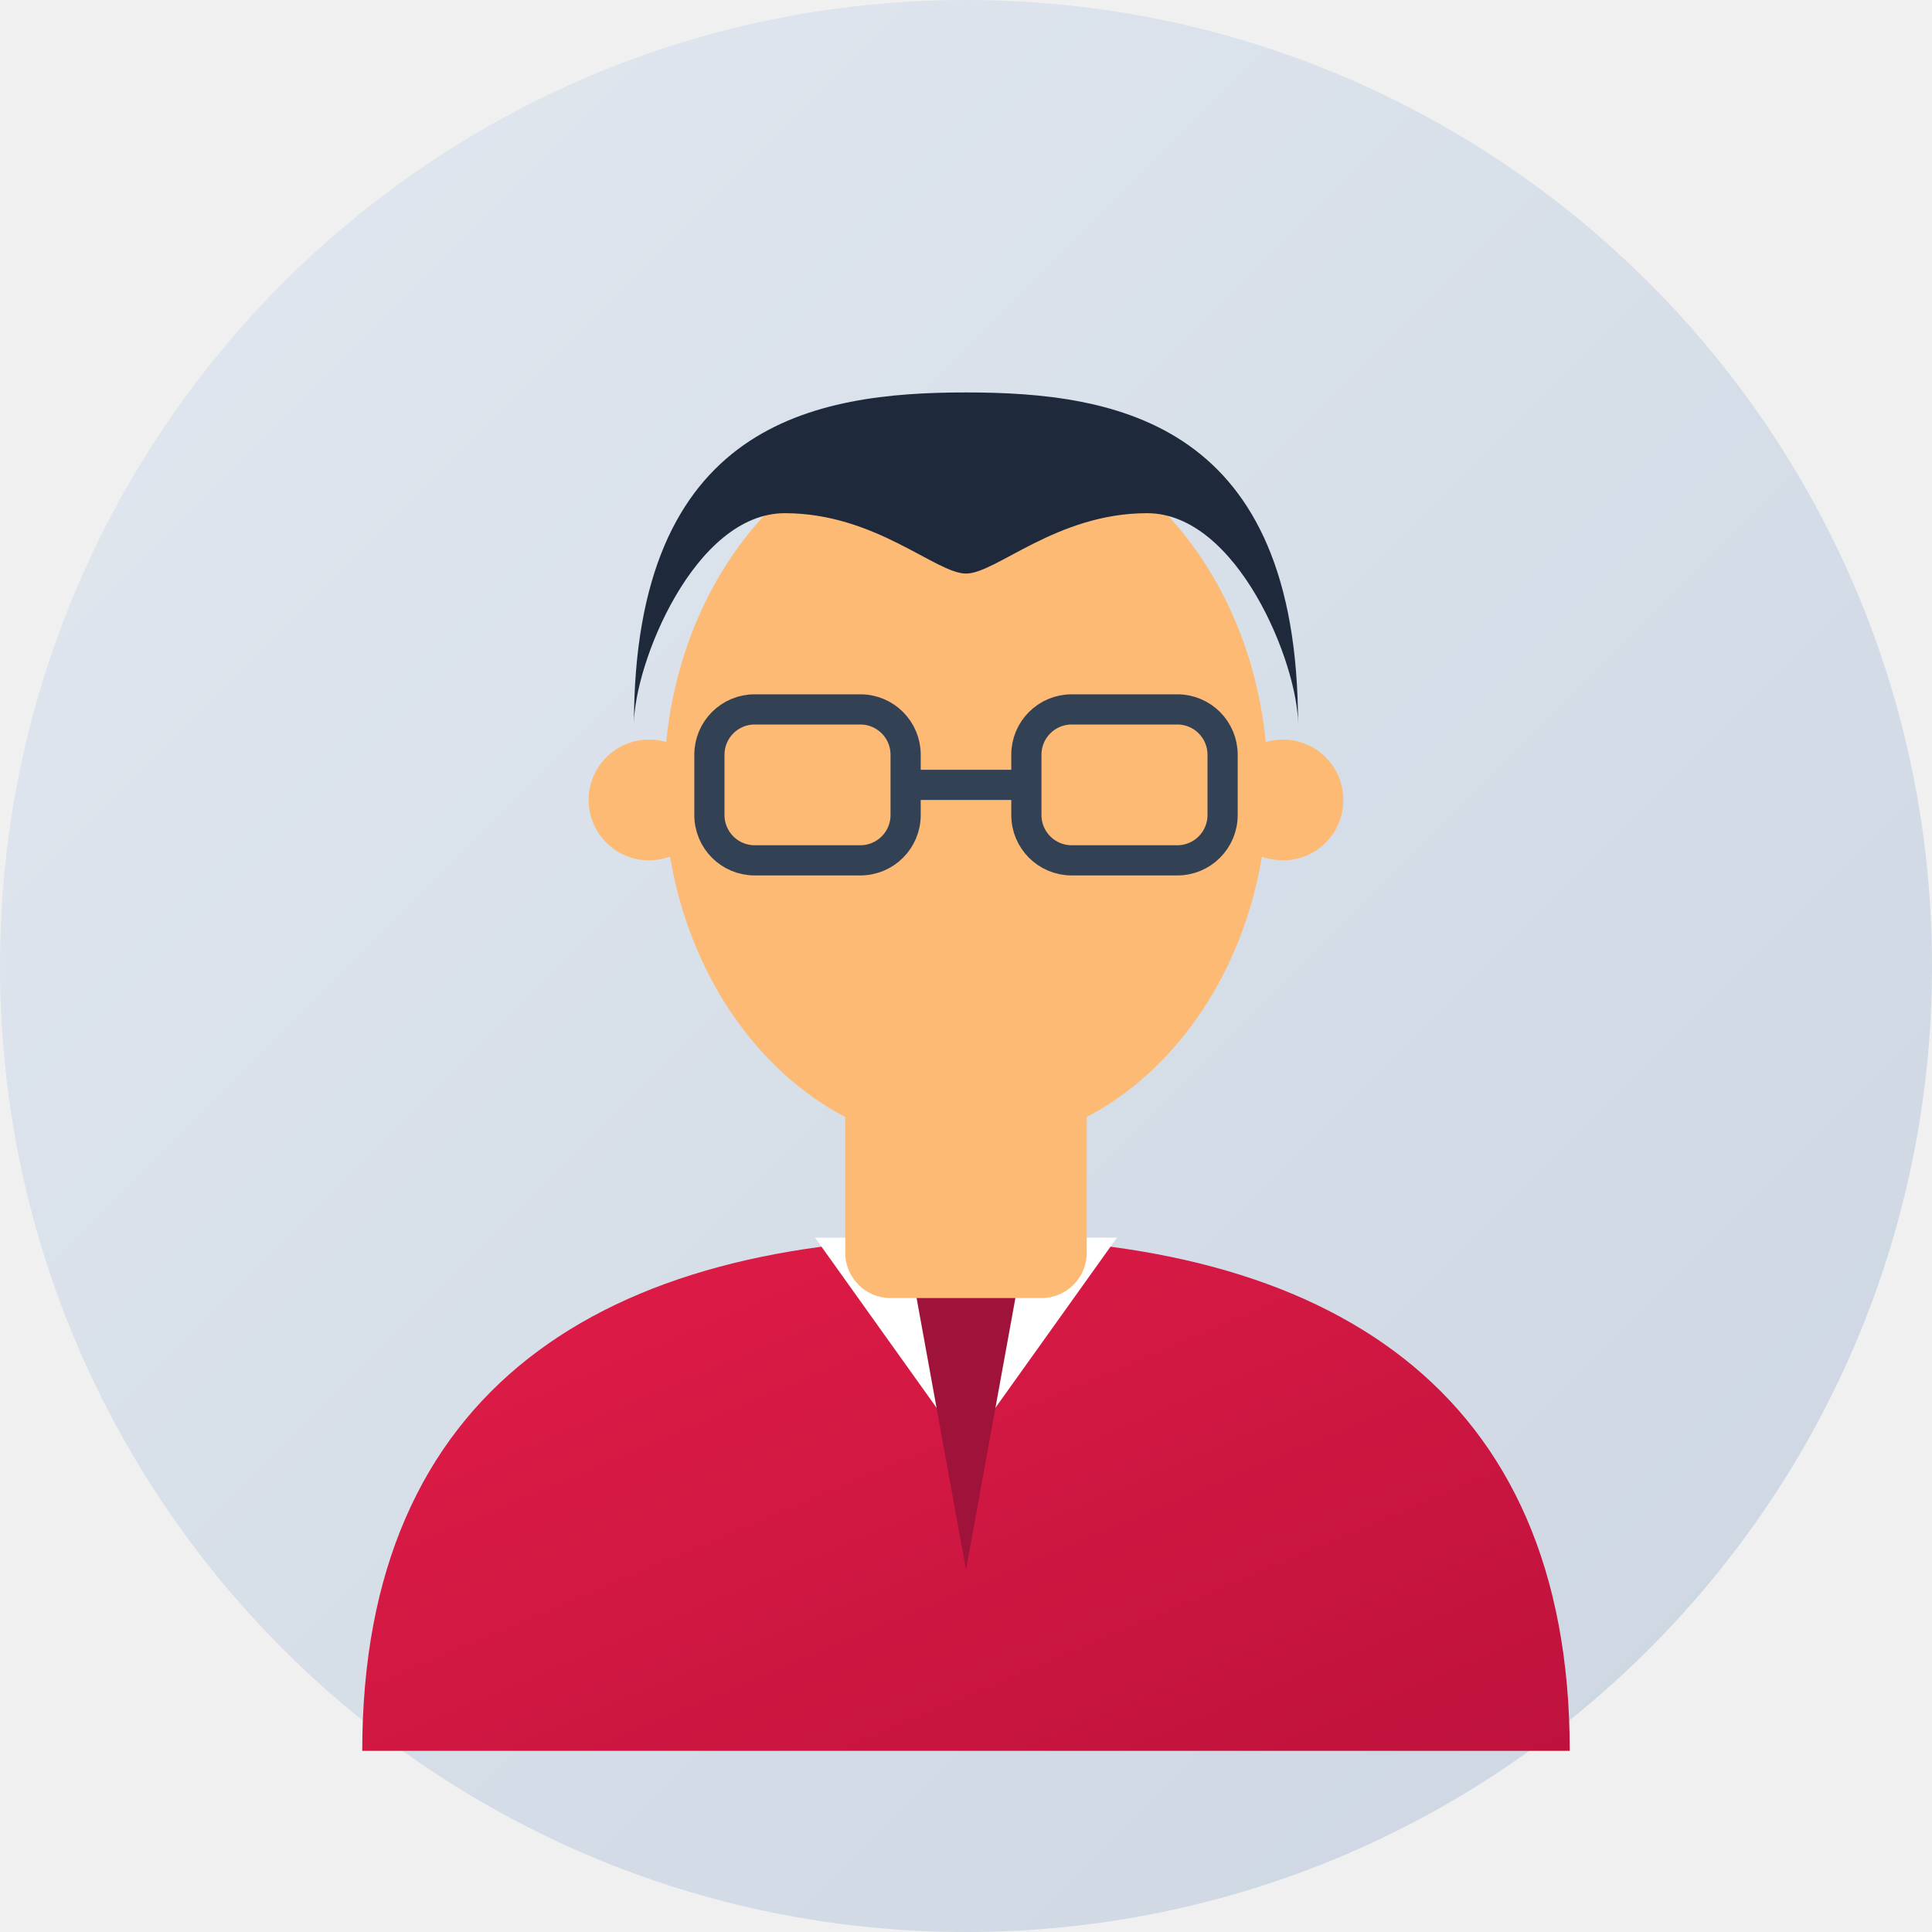
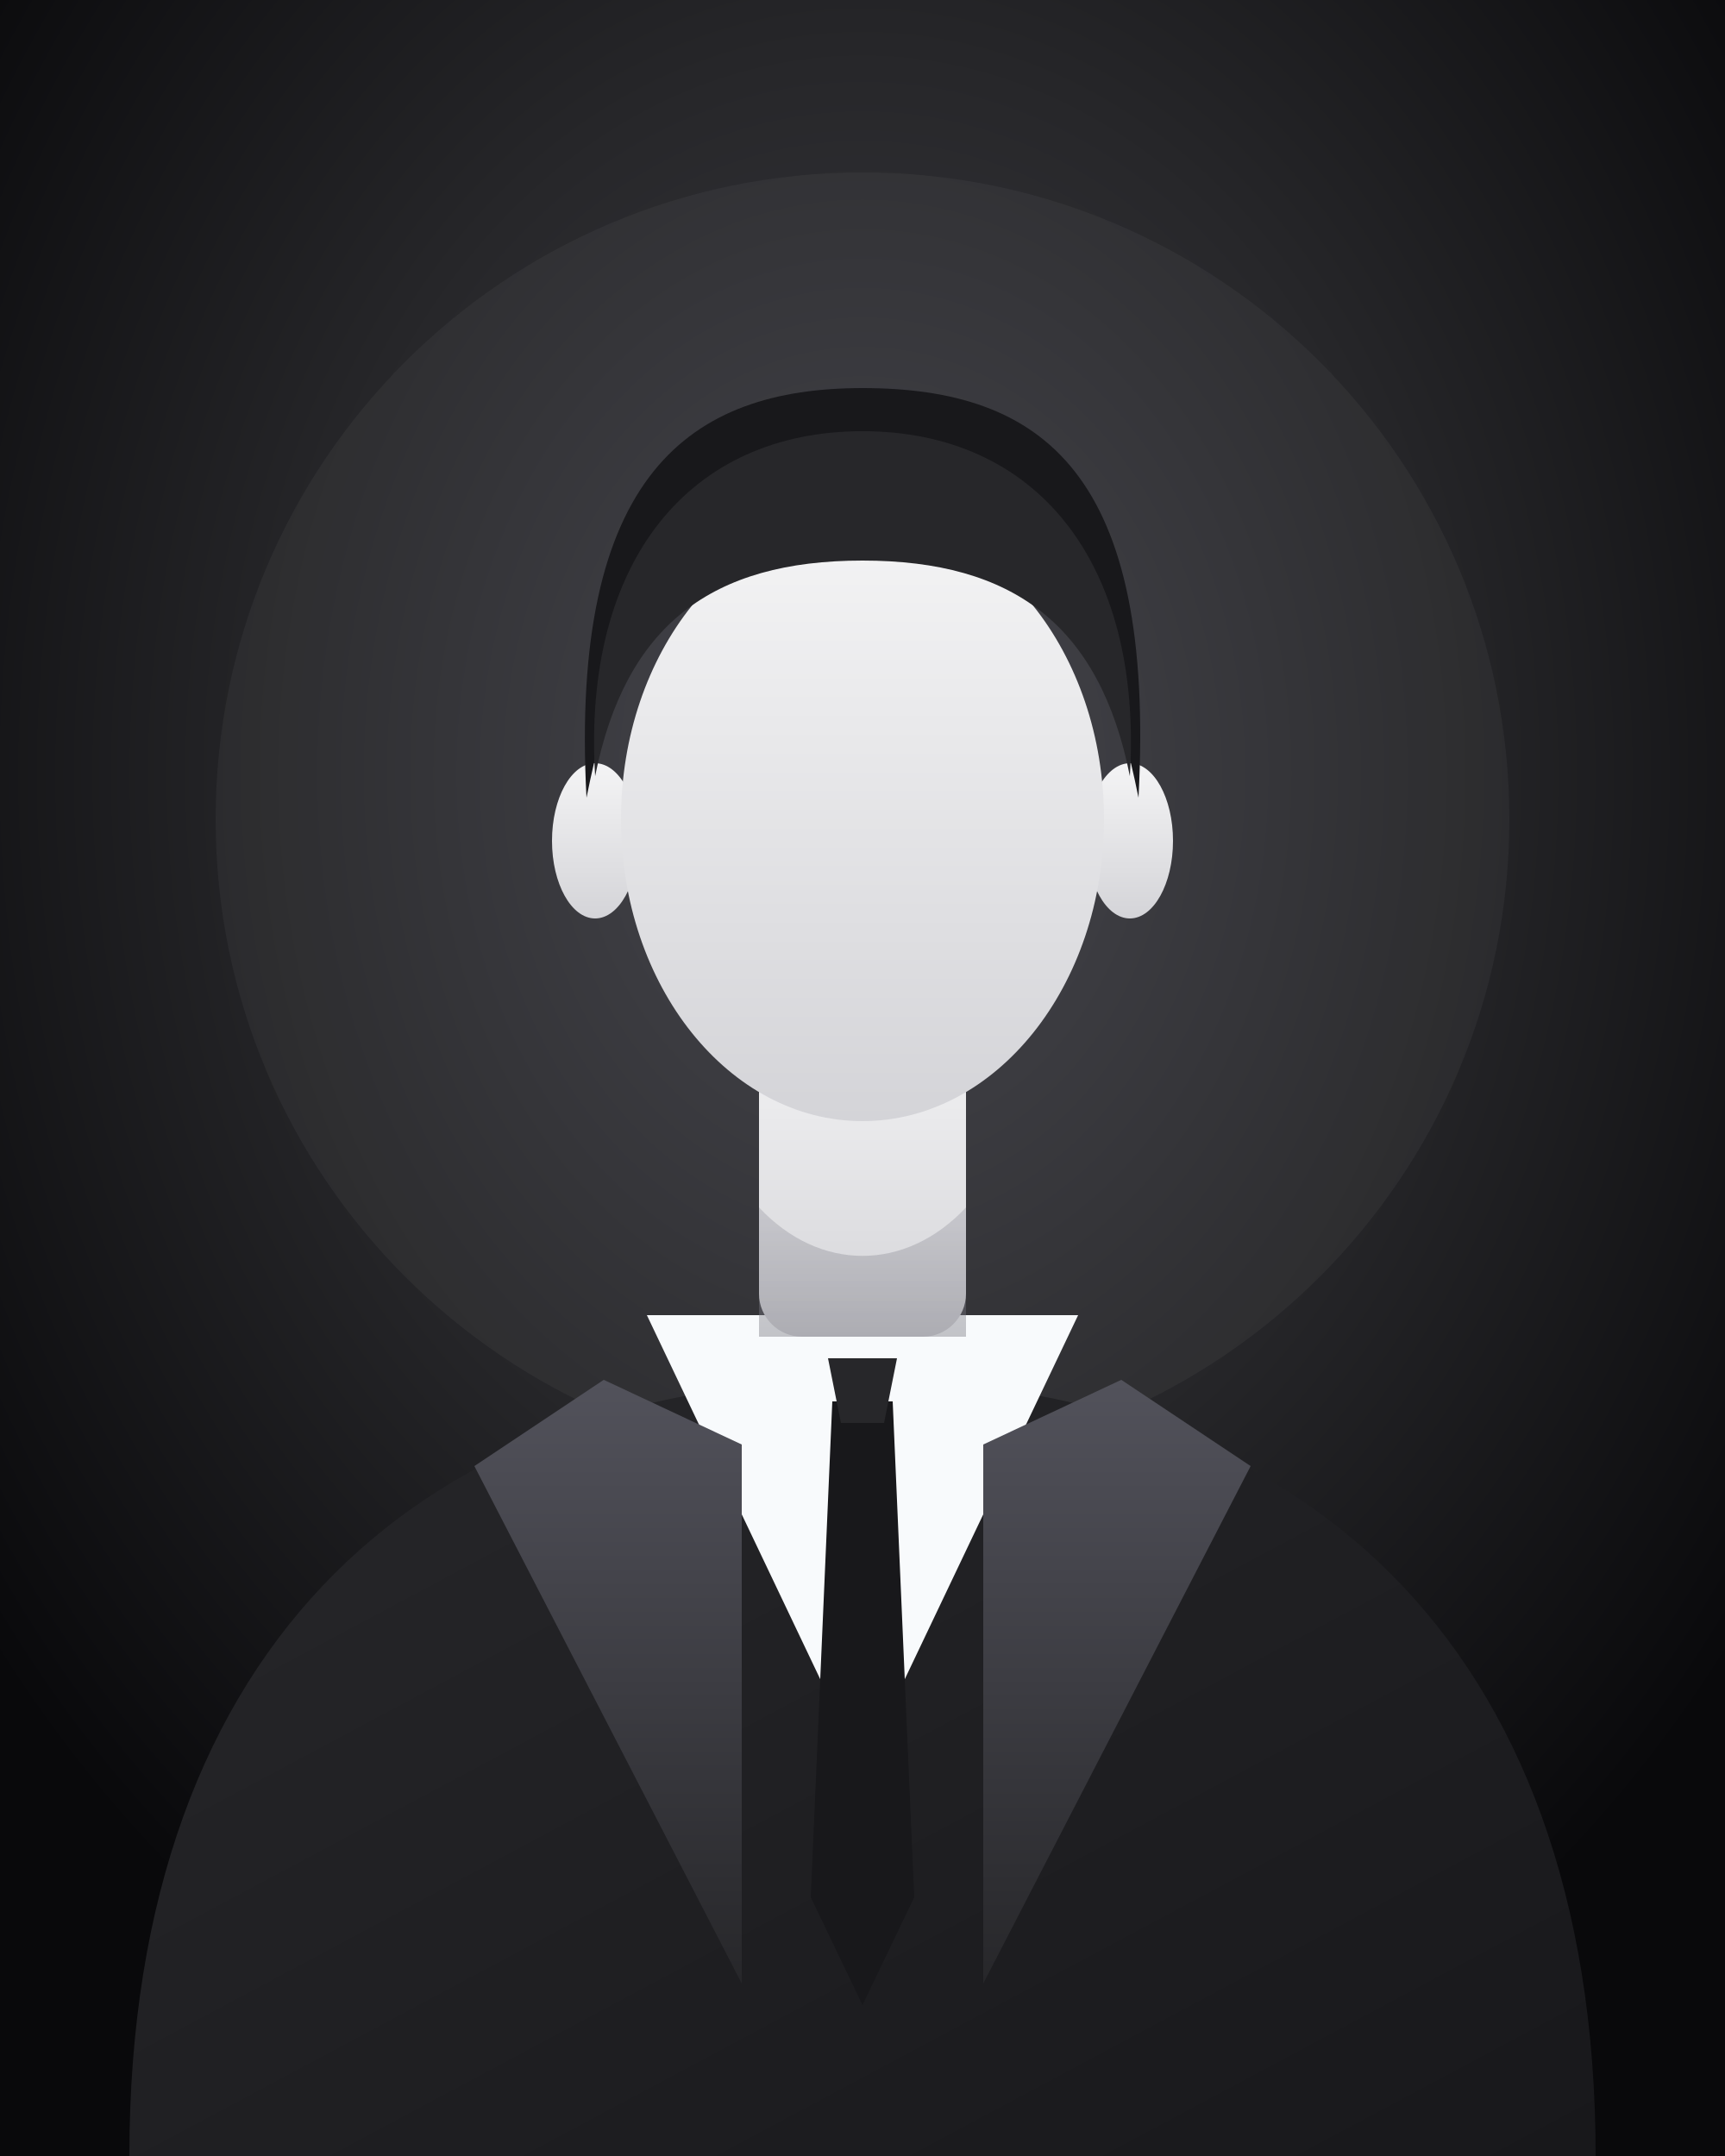
- <svg xmlns="http://www.w3.org/2000/svg" viewBox="0 0 128 128" width="100%" height="100%">
+ <svg xmlns="http://www.w3.org/2000/svg" viewBox="0 0 400 500" width="100%" height="100%">
  <defs>
-     <linearGradient id="bg-male" x1="0%" y1="0%" x2="100%" y2="100%">
-       <stop offset="0%" stop-color="#E2E8F0" />
-       <stop offset="100%" stop-color="#CBD5E1" />
+     <radialGradient id="studio-bg" cx="50%" cy="36%" r="65%">
+       <stop offset="0%" stop-color="#3f3f46" />
+       <stop offset="50%" stop-color="#27272a" />
+       <stop offset="100%" stop-color="#09090b" />
+     </radialGradient>
+     <linearGradient id="suit-grad" x1="0%" y1="0%" x2="100%" y2="100%">
+       <stop offset="0%" stop-color="#27272a" />
+       <stop offset="100%" stop-color="#18181b" />
    </linearGradient>
-     <linearGradient id="shirt-male" x1="0%" y1="0%" x2="100%" y2="100%">
-       <stop offset="0%" stop-color="#E11D48" />
-       <stop offset="100%" stop-color="#BE123C" />
+     <linearGradient id="lapel-grad" x1="0%" y1="0%" x2="0%" y2="100%">
+       <stop offset="0%" stop-color="#52525b" />
+       <stop offset="100%" stop-color="#27272a" />
+     </linearGradient>
+     <linearGradient id="skin-grad" x1="0%" y1="0%" x2="0%" y2="100%">
+       <stop offset="0%" stop-color="#f4f4f5" />
+       <stop offset="100%" stop-color="#d4d4d8" />
+     </linearGradient>
+     <linearGradient id="shadow-grad" x1="0%" y1="0%" x2="0%" y2="100%">
+       <stop offset="0%" stop-color="#a1a1aa" />
+       <stop offset="100%" stop-color="#71717a" />
    </linearGradient>
  </defs>
-   <circle cx="64" cy="64" r="64" fill="url(#bg-male)" />
-   <path d="M24 116 C24 92 40 82 64 82 C88 82 104 92 104 116 Z" fill="url(#shirt-male)" />
-   <polygon points="64,96 54,82 74,82" fill="#FFFFFF" />
-   <polygon points="64,104 60,82 68,82" fill="#9F1239" />
-   <rect x="56" y="66" width="16" height="20" rx="3" fill="#FDBA74" />
-   <ellipse cx="64" cy="52" rx="20" ry="24" fill="#FDBA74" />
-   <path d="M42 48 C42 28 54 26 64 26 C74 26 86 28 86 48 C86 44 82 34 76 34 C70 34 66 38 64 38 C62 38 58 34 52 34 C46 34 42 44 42 48 Z" fill="#1E293B" />
-   <circle cx="43" cy="53" r="4" fill="#FDBA74" />
-   <circle cx="85" cy="53" r="4" fill="#FDBA74" />
-   <rect x="47" y="47" width="13" height="10" rx="3" fill="none" stroke="#334155" stroke-width="2" />
-   <rect x="68" y="47" width="13" height="10" rx="3" fill="none" stroke="#334155" stroke-width="2" />
-   <line x1="60" y1="52" x2="68" y2="52" stroke="#334155" stroke-width="2" />
+   <rect width="400" height="500" fill="url(#studio-bg)" />
+   <circle cx="200" cy="190" r="150" fill="#ffffff" opacity="0.04" />
+   <path d="M 30 500 C 30 380, 100 320, 200 320 C 300 320, 370 380, 370 500 Z" fill="url(#suit-grad)" />
+   <polygon points="200,410 150,305 250,305" fill="#f8fafc" />
+   <polygon points="193,325 207,325 212,440 200,465 188,440" fill="#18181b" />
+   <polygon points="192,315 208,315 205,330 195,330" fill="#27272a" />
+   <polygon points="110,340 172,460 172,335 140,320" fill="url(#lapel-grad)" />
+   <polygon points="290,340 228,460 228,335 260,320" fill="url(#lapel-grad)" />
+   <rect x="176" y="235" width="48" height="75" rx="10" fill="url(#skin-grad)" />
+   <path d="M 176 280 C 190 295, 210 295, 224 280 L 224 310 L 176 310 Z" fill="url(#shadow-grad)" opacity="0.4" />
+   <ellipse cx="138" cy="195" rx="10" ry="18" fill="url(#skin-grad)" />
+   <ellipse cx="262" cy="195" rx="10" ry="18" fill="url(#skin-grad)" />
+   <ellipse cx="200" cy="190" rx="56" ry="70" fill="url(#skin-grad)" />
+   <path d="M 136 185 C 132 110, 160 90, 200 90 C 242 90, 268 110, 264 185 C 255 140, 238 120, 200 120 C 160 120, 145 140, 136 185 Z" fill="#18181b" />
+   <path d="M 138 180 C 135 130, 160 100, 200 100 C 240 100, 265 130, 262 180 C 255 145, 235 130, 200 130 C 165 130, 145 145, 138 180 Z" fill="#27272a" />
</svg>
